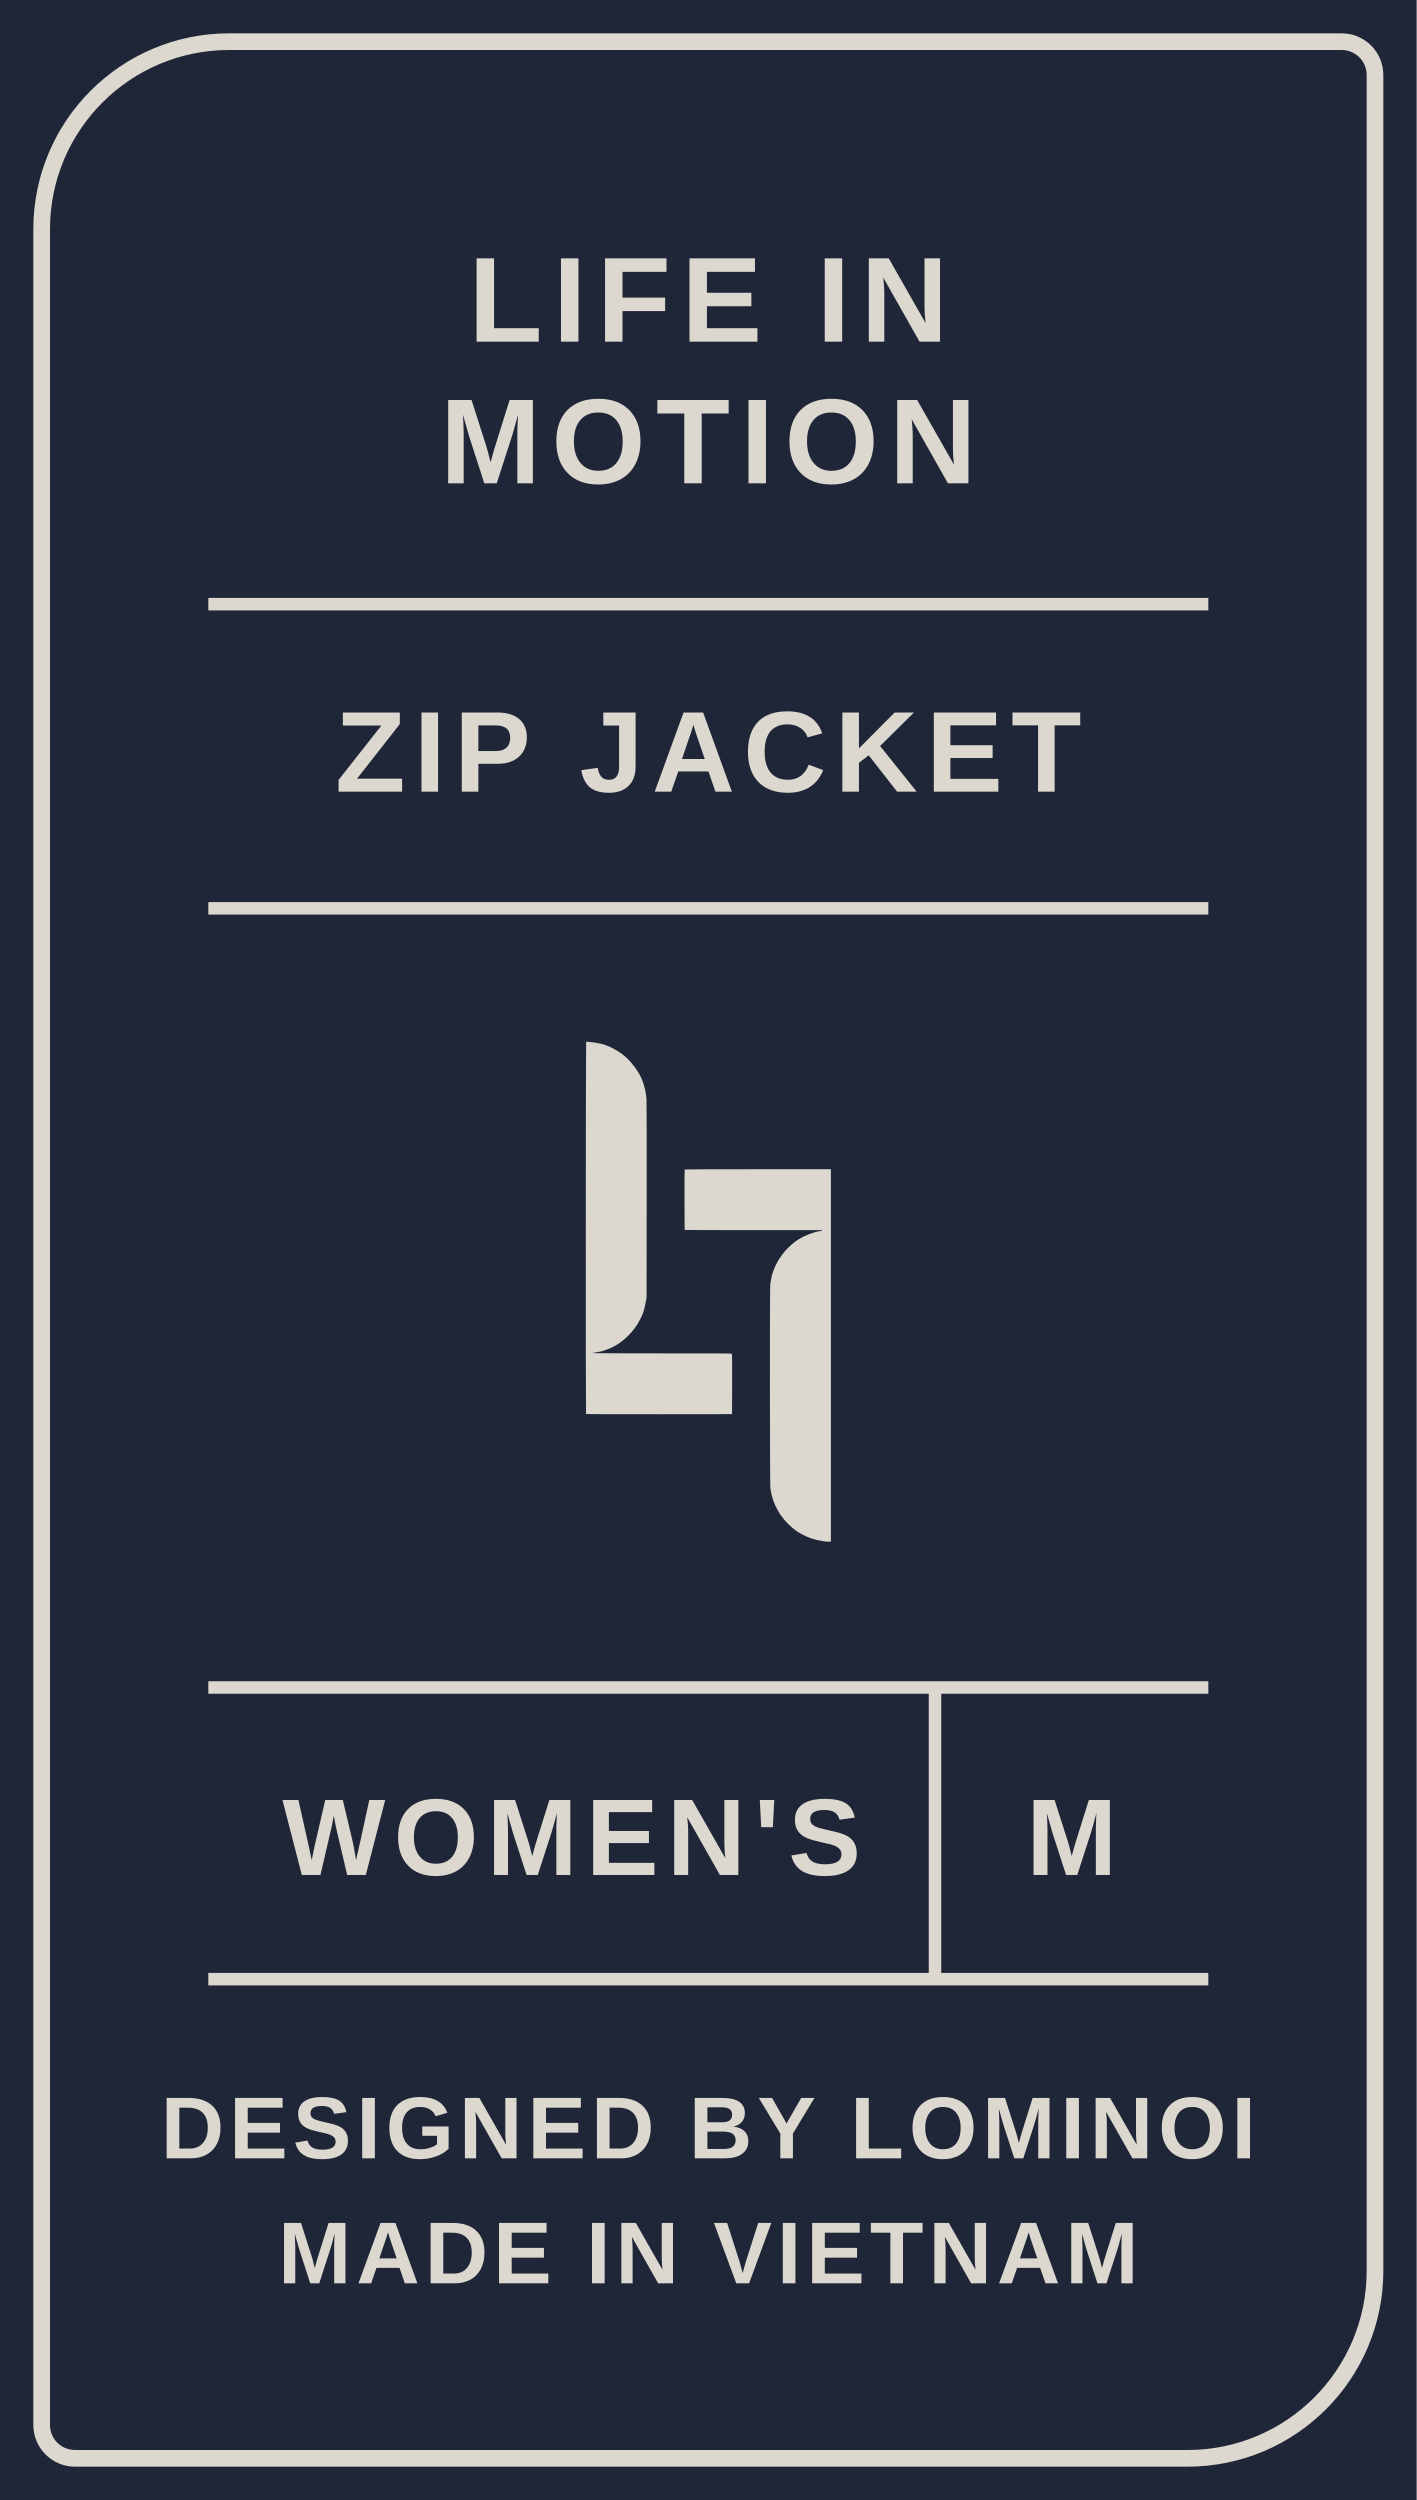
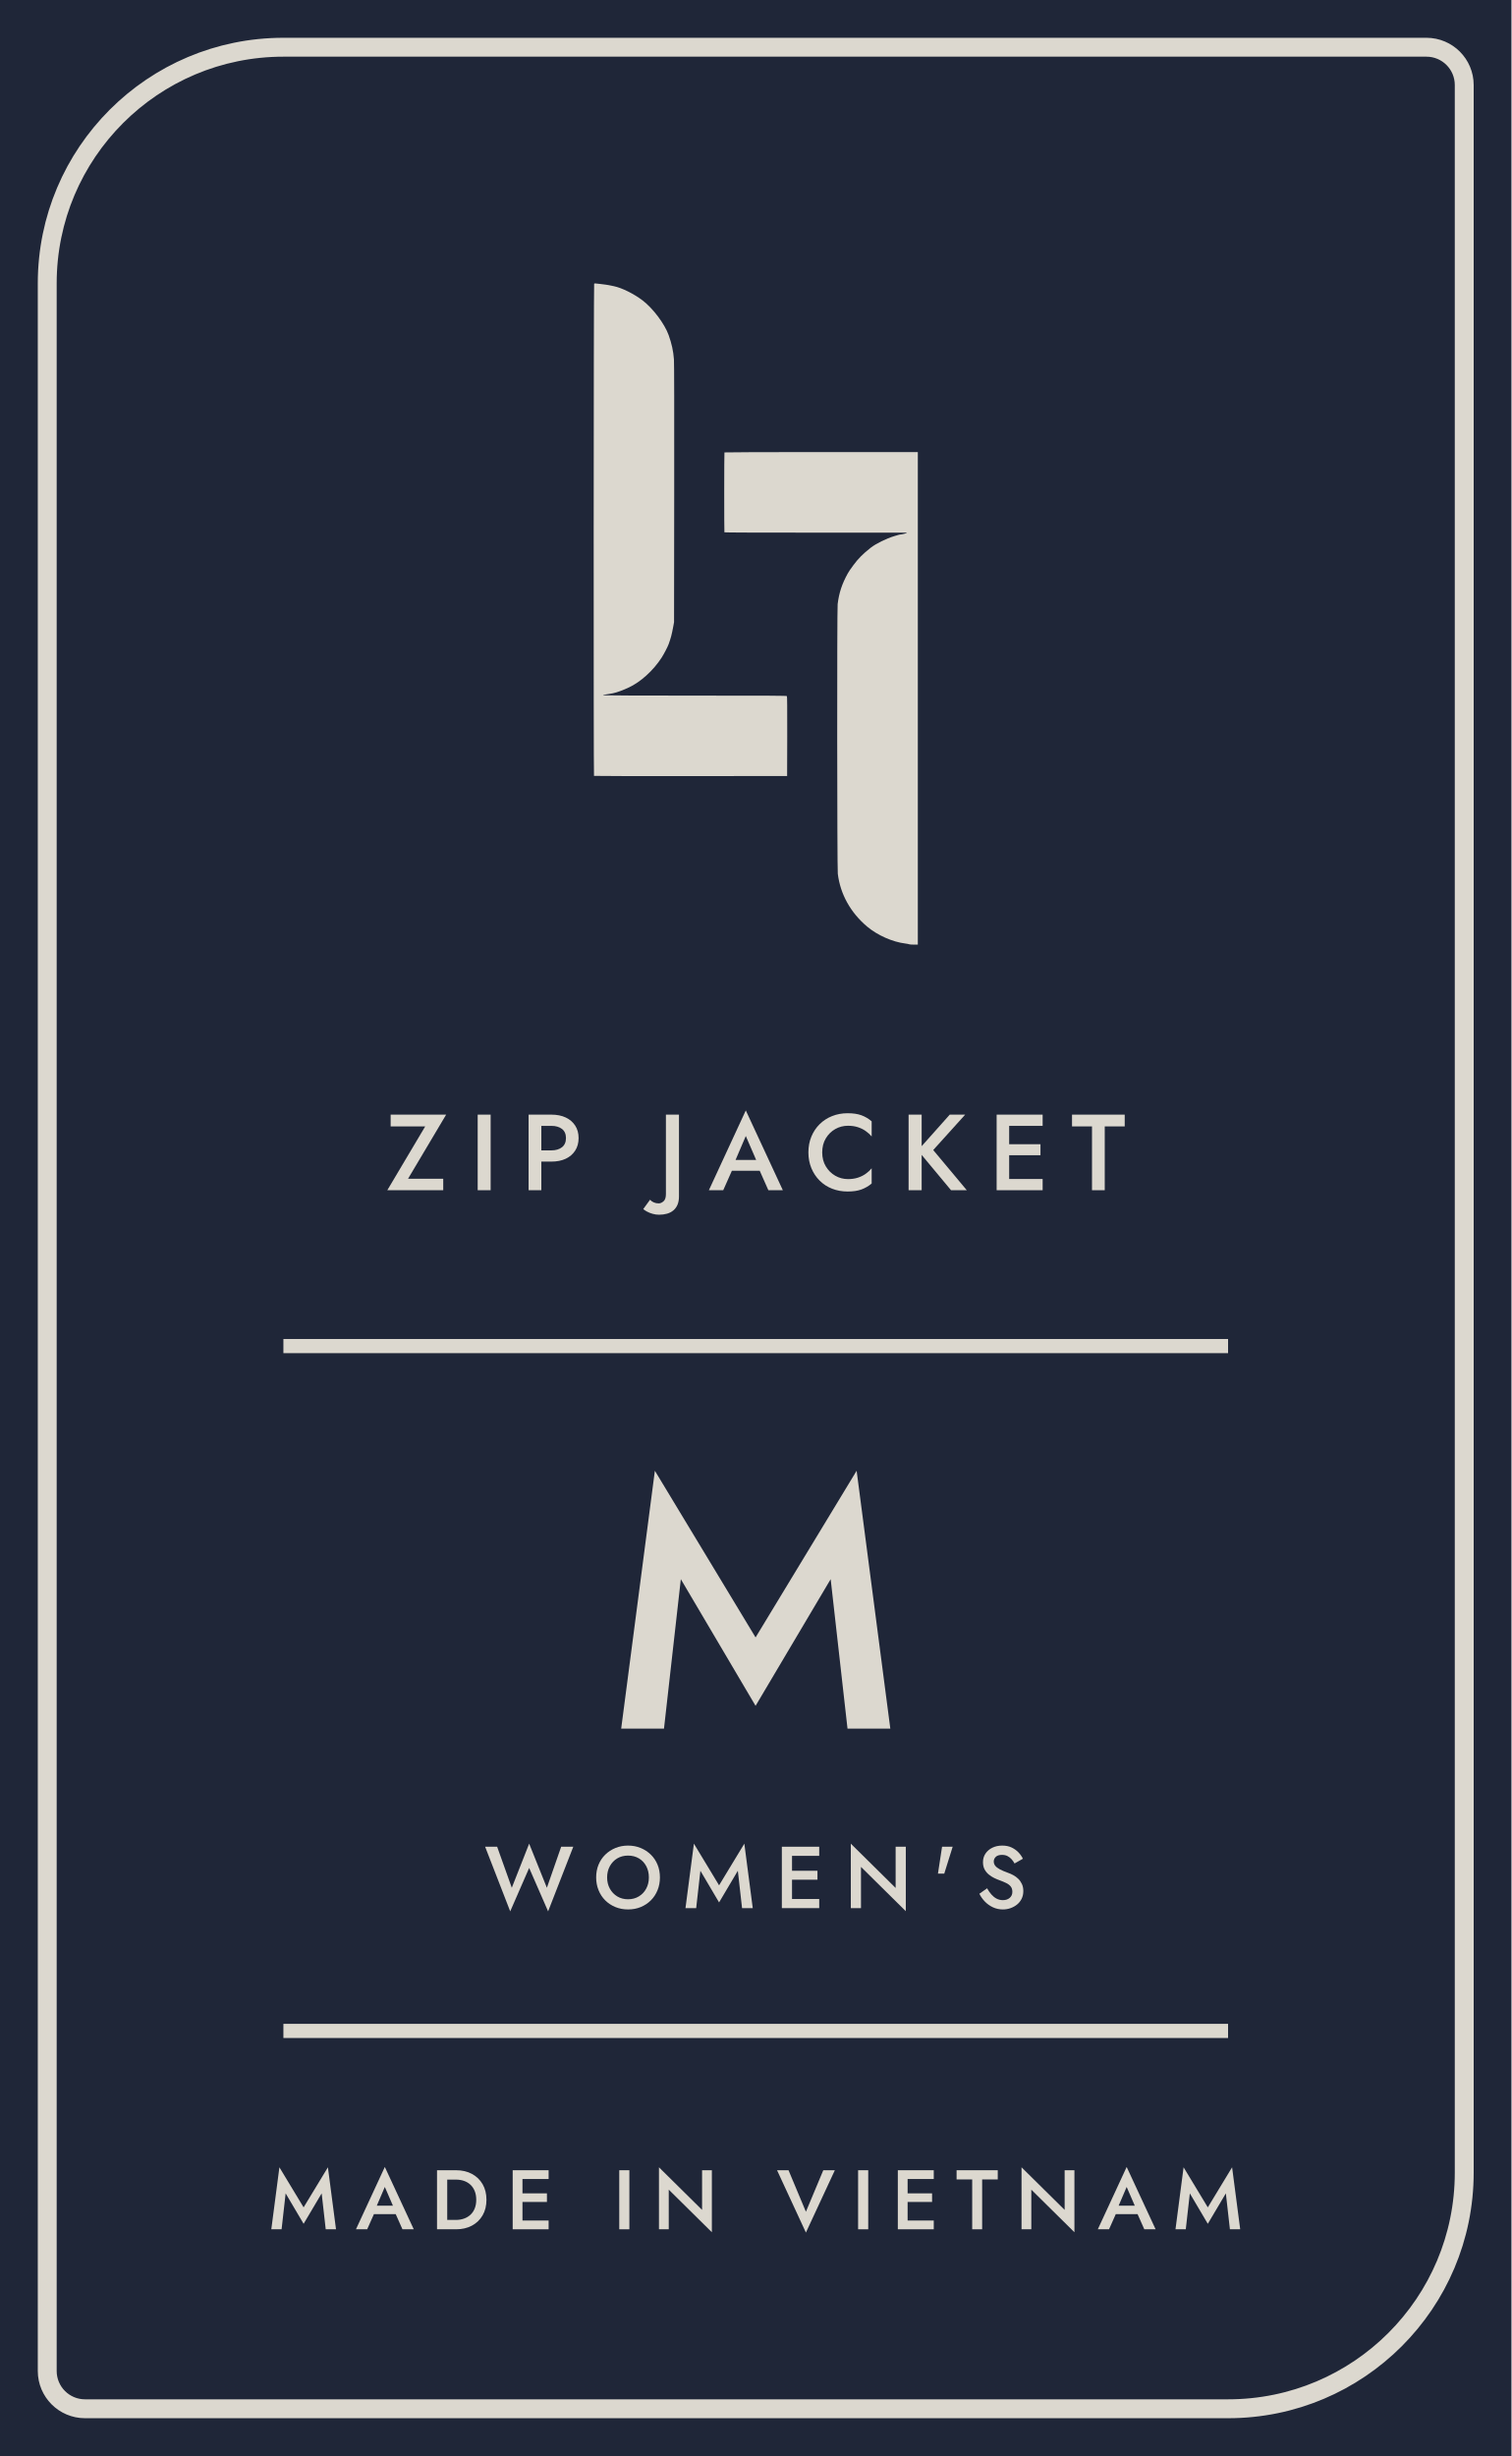
- <svg xmlns="http://www.w3.org/2000/svg" width="34mm" height="60mm" viewBox="0 0 34 60">
-   <rect x="0" y="0" width="34" height="60" fill="#1f2638" />
-   <path d="M5.5,1 H32.2 A0.8,0.8 0 0 1 33,1.8 V54.5 A4.5,4.5 0 0 1 28.5,59 H1.8 A0.8,0.8 0 0 1 1,58.2 V5.5 A4.5,4.5 0 0 1 5.5,1 Z" fill="none" stroke="#dcd8cf" stroke-width="0.4" />
-   <g fill="#dcd8cf">
-     <path transform="translate(11.244,8.200) scale(0.001419,-0.001419)" d="M137 0V1409H432V228H1188V0Z" />
-     <path transform="translate(13.269,8.200) scale(0.001419,-0.001419)" d="M137 0V1409H432V0Z" />
-     <path transform="translate(14.327,8.200) scale(0.001419,-0.001419)" d="M432 1181V745H1153V517H432V0H137V1409H1176V1181Z" />
-     <path transform="translate(16.353,8.200) scale(0.001419,-0.001419)" d="M137 0V1409H1245V1181H432V827H1184V599H432V228H1286V0Z" />
-     <path transform="translate(19.599,8.200) scale(0.001419,-0.001419)" d="M137 0V1409H432V0Z" />
-     <path transform="translate(20.657,8.200) scale(0.001419,-0.001419)" d="M995 0 381 1085Q399 927 399 831V0H137V1409H474L1097 315Q1079 466 1079 590V1409H1341V0Z" />
-   </g>
-   <g fill="#dcd8cf">
-     <path transform="translate(10.562,11.600) scale(0.001419,-0.001419)" d="M1307 0V854Q1307 883 1307.5 912.0Q1308 941 1317 1161Q1246 892 1212 786L958 0H748L494 786L387 1161Q399 929 399 854V0H137V1409H532L784 621L806 545L854 356L917 582L1176 1409H1569V0Z" />
-     <path transform="translate(13.233,11.600) scale(0.001419,-0.001419)" d="M1507 711Q1507 491 1420.0 324.0Q1333 157 1171.0 68.5Q1009 -20 793 -20Q461 -20 272.5 175.5Q84 371 84 711Q84 1050 272.0 1240.0Q460 1430 795 1430Q1130 1430 1318.5 1238.0Q1507 1046 1507 711ZM1206 711Q1206 939 1098.0 1068.5Q990 1198 795 1198Q597 1198 489.0 1069.5Q381 941 381 711Q381 479 491.5 345.5Q602 212 793 212Q991 212 1098.5 342.0Q1206 472 1206 711Z" />
-     <path transform="translate(15.744,11.600) scale(0.001419,-0.001419)" d="M773 1181V0H478V1181H23V1409H1229V1181Z" />
-     <path transform="translate(17.770,11.600) scale(0.001419,-0.001419)" d="M137 0V1409H432V0Z" />
-     <path transform="translate(18.828,11.600) scale(0.001419,-0.001419)" d="M1507 711Q1507 491 1420.0 324.0Q1333 157 1171.0 68.5Q1009 -20 793 -20Q461 -20 272.5 175.5Q84 371 84 711Q84 1050 272.0 1240.0Q460 1430 795 1430Q1130 1430 1318.5 1238.0Q1507 1046 1507 711ZM1206 711Q1206 939 1098.0 1068.5Q990 1198 795 1198Q597 1198 489.0 1069.5Q381 941 381 711Q381 479 491.5 345.5Q602 212 793 212Q991 212 1098.5 342.0Q1206 472 1206 711Z" />
-     <path transform="translate(21.339,11.600) scale(0.001419,-0.001419)" d="M995 0 381 1085Q399 927 399 831V0H137V1409H474L1097 315Q1079 466 1079 590V1409H1341V0Z" />
-   </g>
-   <line x1="5" y1="14.5" x2="29" y2="14.5" stroke="#dcd8cf" stroke-width="0.3" />
-   <g fill="#dcd8cf">
-     <path transform="translate(8.044,19.000) scale(0.001348,-0.001348)" d="M1192 0H61V209L823 1178H137V1409H1151V1204L389 231H1192Z" />
-     <path transform="translate(9.931,19.000) scale(0.001348,-0.001348)" d="M137 0V1409H432V0Z" />
-     <path transform="translate(10.898,19.000) scale(0.001348,-0.001348)" d="M1296 963Q1296 827 1234.0 720.0Q1172 613 1056.5 554.5Q941 496 782 496H432V0H137V1409H770Q1023 1409 1159.5 1292.5Q1296 1176 1296 963ZM999 958Q999 1180 737 1180H432V723H745Q867 723 933.0 783.5Q999 844 999 958Z" />
-     <path transform="translate(13.908,19.000) scale(0.001348,-0.001348)" d="M524 -20Q305 -20 187.5 75.0Q70 170 31 382L324 425Q342 316 391.0 263.5Q440 211 526 211Q614 211 659.5 270.0Q705 329 705 439V1178H424V1409H999V446Q999 226 874.0 103.0Q749 -20 524 -20Z" />
-     <path transform="translate(15.644,19.000) scale(0.001348,-0.001348)" d="M1133 0 1008 360H471L346 0H51L565 1409H913L1425 0ZM739 1192 733 1170Q723 1134 709.0 1088.0Q695 1042 537 582H942L803 987L760 1123Z" />
-     <path transform="translate(17.838,19.000) scale(0.001348,-0.001348)" d="M795 212Q1062 212 1166 480L1423 383Q1340 179 1179.5 79.5Q1019 -20 795 -20Q455 -20 269.5 172.5Q84 365 84 711Q84 1058 263.0 1244.0Q442 1430 782 1430Q1030 1430 1186.0 1330.5Q1342 1231 1405 1038L1145 967Q1112 1073 1015.5 1135.5Q919 1198 788 1198Q588 1198 484.5 1074.0Q381 950 381 711Q381 468 487.5 340.0Q594 212 795 212Z" />
-     <path transform="translate(20.032,19.000) scale(0.001348,-0.001348)" d="M1112 0 606 647 432 514V0H137V1409H432V770L1067 1409H1411L809 813L1460 0Z" />
-     <path transform="translate(22.227,19.000) scale(0.001348,-0.001348)" d="M137 0V1409H1245V1181H432V827H1184V599H432V228H1286V0Z" />
-     <path transform="translate(24.269,19.000) scale(0.001348,-0.001348)" d="M773 1181V0H478V1181H23V1409H1229V1181Z" />
-   </g>
-   <line x1="5" y1="21.8" x2="29" y2="21.8" stroke="#dcd8cf" stroke-width="0.3" />
-   <g transform="translate(14.059,25.000) scale(0.006616)">
+ <svg xmlns="http://www.w3.org/2000/svg" width="32mm" height="52mm" viewBox="0 0 32 52">
+   <rect x="0" y="0" width="32" height="52" fill="#1f2638" />
+   <path d="M6,1 H30.2 A0.8,0.8 0 0 1 31,1.8 V46 A5,5 0 0 1 26,51 H1.8 A0.8,0.8 0 0 1 1,50.2 V6 A5,5 0 0 1 6,1 Z" fill="none" stroke="#dcd8cf" stroke-width="0.4" />
+   <g transform="translate(12.569,6.000) scale(0.007719)">
    <g transform="translate(-21.93453,1833.714) scale(0.1,-0.1)" fill="#dcd8cf" stroke="none">
      <path d="M232 18327 c-14 -16 -18 -13485 -4 -13499 4 -4 1198 -7 2653 -6 l2644 3 3 1089 c1 796 -1 1092 -9 1102 -10 12 -420 14 -2525 14 -1466 0 -2514 4 -2514 9 0 11 24 17 130 31 90 12 195 34 233 49 12 5 47 17 77 26 51 15 108 39 249 102 330 148 686 470 916 828 61 94 162 289 190 365 63 176 84 256 128 490 l21 115 4 3530 c2 2354 0 3578 -7 3675 -16 227 -62 436 -146 670 -111 309 -430 733 -713 949 -244 185 -567 345 -792 392 -187 38 -252 49 -360 59 -69 6 -134 14 -146 16 -11 3 -26 -1 -32 -9z" />
      <path d="M3806 13701 c-8 -12 -8 -2179 -1 -2192 4 -6 887 -9 2478 -9 1360 0 2485 0 2502 0 17 0 25 -4 20 -9 -12 -10 -136 -41 -168 -41 -13 0 -43 -6 -68 -14 -24 -7 -71 -21 -104 -31 -218 -65 -504 -206 -649 -320 -212 -167 -340 -296 -472 -475 -100 -136 -122 -169 -159 -235 -156 -283 -236 -527 -274 -835 -19 -147 -15 -7243 4 -7395 67 -559 351 -1069 805 -1451 284 -238 696 -421 1047 -464 47 -6 94 -15 104 -20 10 -6 67 -10 128 -10 l111 0 0 6755 0 6755 -2649 0 c-1508 0 -2652 -4 -2655 -9z" />
    </g>
  </g>
-   <line x1="5" y1="40.5" x2="29" y2="40.5" stroke="#dcd8cf" stroke-width="0.3" />
-   <line x1="22.44" y1="40.5" x2="22.44" y2="47.5" stroke="#dcd8cf" stroke-width="0.3" />
  <g fill="#dcd8cf">
-     <path transform="translate(6.777,45.000) scale(0.001278,-0.001278)" d="M1567 0H1217L1026 815Q991 959 967 1116Q943 985 928.0 916.5Q913 848 715 0H365L2 1409H301L505 499L551 279Q579 418 605.5 544.5Q632 671 805 1409H1135L1313 659Q1334 575 1384 279L1409 395L1462 625L1632 1409H1931Z" />
-     <path transform="translate(9.447,45.000) scale(0.001278,-0.001278)" d="M1507 711Q1507 491 1420.0 324.0Q1333 157 1171.0 68.5Q1009 -20 793 -20Q461 -20 272.5 175.5Q84 371 84 711Q84 1050 272.0 1240.0Q460 1430 795 1430Q1130 1430 1318.5 1238.0Q1507 1046 1507 711ZM1206 711Q1206 939 1098.0 1068.5Q990 1198 795 1198Q597 1198 489.0 1069.5Q381 941 381 711Q381 479 491.5 345.5Q602 212 793 212Q991 212 1098.5 342.0Q1206 472 1206 711Z" />
-     <path transform="translate(11.682,45.000) scale(0.001278,-0.001278)" d="M1307 0V854Q1307 883 1307.5 912.0Q1308 941 1317 1161Q1246 892 1212 786L958 0H748L494 786L387 1161Q399 929 399 854V0H137V1409H532L784 621L806 545L854 356L917 582L1176 1409H1569V0Z" />
-     <path transform="translate(14.061,45.000) scale(0.001278,-0.001278)" d="M137 0V1409H1245V1181H432V827H1184V599H432V228H1286V0Z" />
-     <path transform="translate(16.006,45.000) scale(0.001278,-0.001278)" d="M995 0 381 1085Q399 927 399 831V0H137V1409H474L1097 315Q1079 466 1079 590V1409H1341V0Z" />
-     <path transform="translate(18.096,45.000) scale(0.001278,-0.001278)" d="M354 898H135L109 1409H381Z" />
-     <path transform="translate(18.918,45.000) scale(0.001278,-0.001278)" d="M1286 406Q1286 199 1132.5 89.5Q979 -20 682 -20Q411 -20 257.0 76.0Q103 172 59 367L344 414Q373 302 457.0 251.5Q541 201 690 201Q999 201 999 389Q999 449 963.5 488.0Q928 527 863.5 553.0Q799 579 616 616Q458 653 396.0 675.5Q334 698 284.0 728.5Q234 759 199.0 802.0Q164 845 144.5 903.0Q125 961 125 1036Q125 1227 268.5 1328.5Q412 1430 686 1430Q948 1430 1079.5 1348.0Q1211 1266 1249 1077L963 1038Q941 1129 873.5 1175.0Q806 1221 680 1221Q412 1221 412 1053Q412 998 440.5 963.0Q469 928 525.0 903.5Q581 879 752 842Q955 799 1042.5 762.5Q1130 726 1181.0 677.5Q1232 629 1259.0 561.5Q1286 494 1286 406Z" />
+     <path transform="translate(8.170,25.200) scale(0.002286,-0.002286)" d="M44 591H364L13 0H531V106H205L558 700H44Z" />
+     <path transform="translate(9.935,25.200) scale(0.002286,-0.002286)" d="M78 700V0H198V700Z" />
+     <path transform="translate(11.013,25.200) scale(0.002286,-0.002286)" d="M78 700V0H196V265H289Q366 265 422.0 291.5Q478 318 509.5 367.0Q541 416 541.0 483.0Q541 550 509.5 598.5Q478 647 422.0 673.5Q366 700 289 700ZM196 369V596H289Q350 596 387.0 567.5Q424 539 424.0 483.0Q424 427 387.0 398.0Q350 369 289 369Z" />
+     <path transform="translate(13.920,25.200) scale(0.002286,-0.002286)" d="M-69 -88 -132 -175Q-119 -186 -97.0 -198.0Q-75 -210 -45.5 -218.5Q-16 -227 15 -227Q54 -227 88.0 -217.5Q122 -208 147.0 -187.0Q172 -166 185.5 -134.0Q199 -102 199 -57V700H78V-36Q78 -83 56.0 -102.5Q34 -122 11 -122Q-14 -122 -35.0 -112.5Q-56 -103 -69 -88Z" />
+     <path transform="translate(15.001,25.200) scale(0.002286,-0.002286)" d="M474 180 554 0H688L345 739L3 0H136L216 180ZM345 502 441 280H250Z" />
+     <path transform="translate(17.028,25.200) scale(0.002286,-0.002286)" d="M166 350Q166 425 199.5 480.5Q233 536 287.0 566.5Q341 597 405 597Q455 597 495.5 584.0Q536 571 568.0 548.5Q600 526 624 498V638Q581 675 529.5 694.0Q478 713 401 713Q324 713 257.5 686.5Q191 660 142.0 611.5Q93 563 65.5 496.5Q38 430 38 350Q38 271 65.5 204.5Q93 138 142.0 89.0Q191 40 257.5 14.0Q324 -12 401 -12Q478 -12 529.5 7.0Q581 26 624 62V203Q600 174 568.0 151.5Q536 129 495.5 116.0Q455 103 405 103Q341 103 287.0 134.0Q233 165 199.5 220.5Q166 276 166 350Z" />
+     <path transform="translate(19.058,25.200) scale(0.002286,-0.002286)" d="M78 700V0H199V327L471 0H617L306 372L602 700H459L199 408V700Z" />
+     <path transform="translate(20.922,25.200) scale(0.002286,-0.002286)" d="M78 700V0H504V104H194V324H484V426H194V596H504V700Z" />
+     <path transform="translate(22.678,25.200) scale(0.002286,-0.002286)" d="M8 591H193V0H311V591H496V700H8Z" />
+   </g>
+   <line x1="6" y1="28.5" x2="26" y2="28.5" stroke="#dcd8cf" stroke-width="0.3" />
+   <g fill="#dcd8cf">
+     <path transform="translate(12.869,36.600) scale(0.007429,-0.007429)" d="M208 426 421 65 635 426 683 0H805L709 735L421 260L134 735L38 0H160Z" />
  </g>
  <g fill="#dcd8cf">
-     <path transform="translate(24.630,45.000) scale(0.001278,-0.001278)" d="M1307 0V854Q1307 883 1307.5 912.0Q1308 941 1317 1161Q1246 892 1212 786L958 0H748L494 786L387 1161Q399 929 399 854V0H137V1409H532L784 621L806 545L854 356L917 582L1176 1409H1569V0Z" />
+     <path transform="translate(10.256,40.400) scale(0.001857,-0.001857)" d="M712 232 510 735 312 232 145 700H8L294 -37L510 458L726 -37L1013 700H875Z" />
+     <path transform="translate(12.551,40.400) scale(0.001857,-0.001857)" d="M163 350Q163 422 194.0 478.5Q225 535 278.5 567.0Q332 599 401 599Q472 599 525.5 567.0Q579 535 609.0 478.5Q639 422 639 350Q639 278 608.5 222.0Q578 166 524.5 133.5Q471 101 401 101Q332 101 278.5 133.5Q225 166 194.0 222.0Q163 278 163 350ZM38 350Q38 272 65.0 205.0Q92 138 141.0 89.0Q190 40 256.5 12.5Q323 -15 401 -15Q481 -15 547.0 12.5Q613 40 662.0 89.0Q711 138 738.0 205.0Q765 272 765 350Q765 429 738.0 495.0Q711 561 661.5 609.5Q612 658 546.0 685.5Q480 713 401 713Q324 713 257.5 685.5Q191 658 141.5 609.5Q92 561 65.0 495.0Q38 429 38 350Z" />
+     <path transform="translate(14.442,40.400) scale(0.001857,-0.001857)" d="M208 426 421 65 635 426 683 0H805L709 735L421 260L134 735L38 0H160Z" />
+     <path transform="translate(16.408,40.400) scale(0.001857,-0.001857)" d="M78 700V0H504V104H194V324H484V426H194V596H504V700Z" />
+     <path transform="translate(17.868,40.400) scale(0.001857,-0.001857)" d="M589 700V230L78 735V0H194V470L705 -35V700Z" />
+     <path transform="translate(19.722,40.400) scale(0.001857,-0.001857)" d="M120 700 73 393H145L241 700Z" />
+     <path transform="translate(20.668,40.400) scale(0.001857,-0.001857)" d="M124 226 36 164Q59 116 98.5 75.0Q138 34 190.5 9.5Q243 -15 304 -15Q349 -15 390.5 -0.5Q432 14 465.0 40.5Q498 67 517.5 106.0Q537 145 537 194Q537 240 521.0 274.5Q505 309 479.5 334.0Q454 359 422.5 376.0Q391 393 359 404Q303 424 268.0 443.0Q233 462 216.5 483.5Q200 505 200 532Q200 562 223.0 584.5Q246 607 295 607Q330 607 356.5 593.5Q383 580 403.0 557.5Q423 535 437 509L532 563Q515 600 483.0 634.0Q451 668 405.0 690.5Q359 713 297 713Q234 713 184.5 689.0Q135 665 106.0 622.5Q77 580 77 524Q77 475 96.0 440.5Q115 406 144.0 382.5Q173 359 205.0 343.5Q237 328 263 319Q307 303 341.0 286.5Q375 270 393.5 246.5Q412 223 412 185Q412 143 382.0 117.0Q352 91 304 91Q265 91 232.5 108.0Q200 125 173.5 155.0Q147 185 124 226Z" />
  </g>
-   <line x1="5" y1="47.5" x2="29" y2="47.5" stroke="#dcd8cf" stroke-width="0.3" />
+   <line x1="6" y1="43" x2="26" y2="43" stroke="#dcd8cf" stroke-width="0.3" />
  <g fill="#dcd8cf">
-     <path transform="translate(3.859,51.800) scale(0.001029,-0.001029)" d="M1393 715Q1393 497 1307.5 334.5Q1222 172 1065.5 86.0Q909 0 707 0H137V1409H647Q1003 1409 1198.0 1229.5Q1393 1050 1393 715ZM1096 715Q1096 942 978.0 1061.5Q860 1181 641 1181H432V228H682Q872 228 984.0 359.0Q1096 490 1096 715Z" />
-     <path transform="translate(5.501,51.800) scale(0.001029,-0.001029)" d="M137 0V1409H1245V1181H432V827H1184V599H432V228H1286V0Z" />
-     <path transform="translate(7.027,51.800) scale(0.001029,-0.001029)" d="M1286 406Q1286 199 1132.5 89.5Q979 -20 682 -20Q411 -20 257.0 76.0Q103 172 59 367L344 414Q373 302 457.0 251.5Q541 201 690 201Q999 201 999 389Q999 449 963.5 488.0Q928 527 863.5 553.0Q799 579 616 616Q458 653 396.0 675.5Q334 698 284.0 728.5Q234 759 199.0 802.0Q164 845 144.5 903.0Q125 961 125 1036Q125 1227 268.5 1328.5Q412 1430 686 1430Q948 1430 1079.5 1348.0Q1211 1266 1249 1077L963 1038Q941 1129 873.5 1175.0Q806 1221 680 1221Q412 1221 412 1053Q412 998 440.5 963.0Q469 928 525.0 903.5Q581 879 752 842Q955 799 1042.5 762.5Q1130 726 1181.0 677.5Q1232 629 1259.0 561.5Q1286 494 1286 406Z" />
-     <path transform="translate(8.552,51.800) scale(0.001029,-0.001029)" d="M137 0V1409H432V0Z" />
-     <path transform="translate(9.258,51.800) scale(0.001029,-0.001029)" d="M806 211Q921 211 1029.0 244.5Q1137 278 1196 330V525H852V743H1466V225Q1354 110 1174.5 45.0Q995 -20 798 -20Q454 -20 269.0 170.5Q84 361 84 711Q84 1059 270.0 1244.5Q456 1430 805 1430Q1301 1430 1436 1063L1164 981Q1120 1088 1026.0 1143.0Q932 1198 805 1198Q597 1198 489.0 1072.0Q381 946 381 711Q381 472 492.5 341.5Q604 211 806 211Z" />
-     <path transform="translate(11.017,51.800) scale(0.001029,-0.001029)" d="M995 0 381 1085Q399 927 399 831V0H137V1409H474L1097 315Q1079 466 1079 590V1409H1341V0Z" />
-     <path transform="translate(12.659,51.800) scale(0.001029,-0.001029)" d="M137 0V1409H1245V1181H432V827H1184V599H432V228H1286V0Z" />
-     <path transform="translate(14.185,51.800) scale(0.001029,-0.001029)" d="M1393 715Q1393 497 1307.5 334.5Q1222 172 1065.5 86.0Q909 0 707 0H137V1409H647Q1003 1409 1198.0 1229.5Q1393 1050 1393 715ZM1096 715Q1096 942 978.0 1061.5Q860 1181 641 1181H432V228H682Q872 228 984.0 359.0Q1096 490 1096 715Z" />
-     <path transform="translate(16.533,51.800) scale(0.001029,-0.001029)" d="M1386 402Q1386 210 1242.0 105.0Q1098 0 842 0H137V1409H782Q1040 1409 1172.5 1319.5Q1305 1230 1305 1055Q1305 935 1238.5 852.5Q1172 770 1036 741Q1207 721 1296.5 633.5Q1386 546 1386 402ZM1008 1015Q1008 1110 947.5 1150.0Q887 1190 768 1190H432V841H770Q895 841 951.5 884.5Q1008 928 1008 1015ZM1090 425Q1090 623 806 623H432V219H817Q959 219 1024.5 270.5Q1090 322 1090 425Z" />
-     <path transform="translate(18.175,51.800) scale(0.001029,-0.001029)" d="M831 578V0H537V578L35 1409H344L682 813L1024 1409H1333Z" />
-     <path transform="translate(20.406,51.800) scale(0.001029,-0.001029)" d="M137 0V1409H432V228H1188V0Z" />
-     <path transform="translate(21.814,51.800) scale(0.001029,-0.001029)" d="M1507 711Q1507 491 1420.0 324.0Q1333 157 1171.0 68.5Q1009 -20 793 -20Q461 -20 272.5 175.5Q84 371 84 711Q84 1050 272.0 1240.0Q460 1430 795 1430Q1130 1430 1318.5 1238.0Q1507 1046 1507 711ZM1206 711Q1206 939 1098.0 1068.5Q990 1198 795 1198Q597 1198 489.0 1069.5Q381 941 381 711Q381 479 491.5 345.5Q602 212 793 212Q991 212 1098.5 342.0Q1206 472 1206 711Z" />
-     <path transform="translate(23.573,51.800) scale(0.001029,-0.001029)" d="M1307 0V854Q1307 883 1307.5 912.0Q1308 941 1317 1161Q1246 892 1212 786L958 0H748L494 786L387 1161Q399 929 399 854V0H137V1409H532L784 621L806 545L854 356L917 582L1176 1409H1569V0Z" />
-     <path transform="translate(25.449,51.800) scale(0.001029,-0.001029)" d="M137 0V1409H432V0Z" />
-     <path transform="translate(26.154,51.800) scale(0.001029,-0.001029)" d="M995 0 381 1085Q399 927 399 831V0H137V1409H474L1097 315Q1079 466 1079 590V1409H1341V0Z" />
-     <path transform="translate(27.796,51.800) scale(0.001029,-0.001029)" d="M1507 711Q1507 491 1420.0 324.0Q1333 157 1171.0 68.5Q1009 -20 793 -20Q461 -20 272.5 175.5Q84 371 84 711Q84 1050 272.0 1240.0Q460 1430 795 1430Q1130 1430 1318.5 1238.0Q1507 1046 1507 711ZM1206 711Q1206 939 1098.0 1068.5Q990 1198 795 1198Q597 1198 489.0 1069.5Q381 941 381 711Q381 479 491.5 345.5Q602 212 793 212Q991 212 1098.5 342.0Q1206 472 1206 711Z" />
-     <path transform="translate(29.555,51.800) scale(0.001029,-0.001029)" d="M137 0V1409H432V0Z" />
-   </g>
-   <g fill="#dcd8cf">
-     <path transform="translate(6.676,54.800) scale(0.001029,-0.001029)" d="M1307 0V854Q1307 883 1307.5 912.0Q1308 941 1317 1161Q1246 892 1212 786L958 0H748L494 786L387 1161Q399 929 399 854V0H137V1409H532L784 621L806 545L854 356L917 582L1176 1409H1569V0Z" />
-     <path transform="translate(8.551,54.800) scale(0.001029,-0.001029)" d="M1133 0 1008 360H471L346 0H51L565 1409H913L1425 0ZM739 1192 733 1170Q723 1134 709.0 1088.0Q695 1042 537 582H942L803 987L760 1123Z" />
-     <path transform="translate(10.194,54.800) scale(0.001029,-0.001029)" d="M1393 715Q1393 497 1307.5 334.5Q1222 172 1065.5 86.0Q909 0 707 0H137V1409H647Q1003 1409 1198.0 1229.5Q1393 1050 1393 715ZM1096 715Q1096 942 978.0 1061.5Q860 1181 641 1181H432V228H682Q872 228 984.0 359.0Q1096 490 1096 715Z" />
-     <path transform="translate(11.836,54.800) scale(0.001029,-0.001029)" d="M137 0V1409H1245V1181H432V827H1184V599H432V228H1286V0Z" />
-     <path transform="translate(14.067,54.800) scale(0.001029,-0.001029)" d="M137 0V1409H432V0Z" />
-     <path transform="translate(14.772,54.800) scale(0.001029,-0.001029)" d="M995 0 381 1085Q399 927 399 831V0H137V1409H474L1097 315Q1079 466 1079 590V1409H1341V0Z" />
-     <path transform="translate(17.120,54.800) scale(0.001029,-0.001029)" d="M834 0H535L14 1409H322L612 504Q639 416 686 238L707 324L758 504L1047 1409H1352Z" />
-     <path transform="translate(18.646,54.800) scale(0.001029,-0.001029)" d="M137 0V1409H432V0Z" />
-     <path transform="translate(19.351,54.800) scale(0.001029,-0.001029)" d="M137 0V1409H1245V1181H432V827H1184V599H432V228H1286V0Z" />
-     <path transform="translate(20.877,54.800) scale(0.001029,-0.001029)" d="M773 1181V0H478V1181H23V1409H1229V1181Z" />
-     <path transform="translate(22.284,54.800) scale(0.001029,-0.001029)" d="M995 0 381 1085Q399 927 399 831V0H137V1409H474L1097 315Q1079 466 1079 590V1409H1341V0Z" />
-     <path transform="translate(23.926,54.800) scale(0.001029,-0.001029)" d="M1133 0 1008 360H471L346 0H51L565 1409H913L1425 0ZM739 1192 733 1170Q723 1134 709.0 1088.0Q695 1042 537 582H942L803 987L760 1123Z" />
-     <path transform="translate(25.569,54.800) scale(0.001029,-0.001029)" d="M1307 0V854Q1307 883 1307.5 912.0Q1308 941 1317 1161Q1246 892 1212 786L958 0H748L494 786L387 1161Q399 929 399 854V0H137V1409H532L784 621L806 545L854 356L917 582L1176 1409H1569V0Z" />
+     <path transform="translate(5.676,47.200) scale(0.001786,-0.001786)" d="M208 426 421 65 635 426 683 0H805L709 735L421 260L134 735L38 0H160Z" />
+     <path transform="translate(7.531,47.200) scale(0.001786,-0.001786)" d="M474 180 554 0H688L345 739L3 0H136L216 180ZM345 502 441 280H250Z" />
+     <path transform="translate(9.113,47.200) scale(0.001786,-0.001786)" d="M78 700V0H304Q411 0 492.0 43.5Q573 87 618.5 165.5Q664 244 664.0 350.0Q664 456 618.5 534.5Q573 613 492.0 656.5Q411 700 304 700ZM199 111V589H301Q353 589 397.0 574.0Q441 559 473.5 529.0Q506 499 524.5 454.0Q543 409 543.0 350.0Q543 291 524.5 246.0Q506 201 473.5 171.5Q441 142 397.0 126.5Q353 111 301 111Z" />
+     <path transform="translate(10.715,47.200) scale(0.001786,-0.001786)" d="M78 700V0H504V104H194V324H484V426H194V596H504V700Z" />
+     <path transform="translate(12.971,47.200) scale(0.001786,-0.001786)" d="M78 700V0H198V700Z" />
+     <path transform="translate(13.812,47.200) scale(0.001786,-0.001786)" d="M589 700V230L78 735V0H194V470L705 -35V700Z" />
+     <path transform="translate(16.446,47.200) scale(0.001786,-0.001786)" d="M345 208 139 700H3L345 -39L688 700H551Z" />
+     <path transform="translate(18.028,47.200) scale(0.001786,-0.001786)" d="M78 700V0H198V700Z" />
+     <path transform="translate(18.869,47.200) scale(0.001786,-0.001786)" d="M78 700V0H504V104H194V324H484V426H194V596H504V700Z" />
+     <path transform="translate(20.238,47.200) scale(0.001786,-0.001786)" d="M8 591H193V0H311V591H496V700H8Z" />
+     <path transform="translate(21.488,47.200) scale(0.001786,-0.001786)" d="M589 700V230L78 735V0H194V470L705 -35V700Z" />
+     <path transform="translate(23.237,47.200) scale(0.001786,-0.001786)" d="M474 180 554 0H688L345 739L3 0H136L216 180ZM345 502 441 280H250Z" />
+     <path transform="translate(24.819,47.200) scale(0.001786,-0.001786)" d="M208 426 421 65 635 426 683 0H805L709 735L421 260L134 735L38 0H160Z" />
  </g>
</svg>
